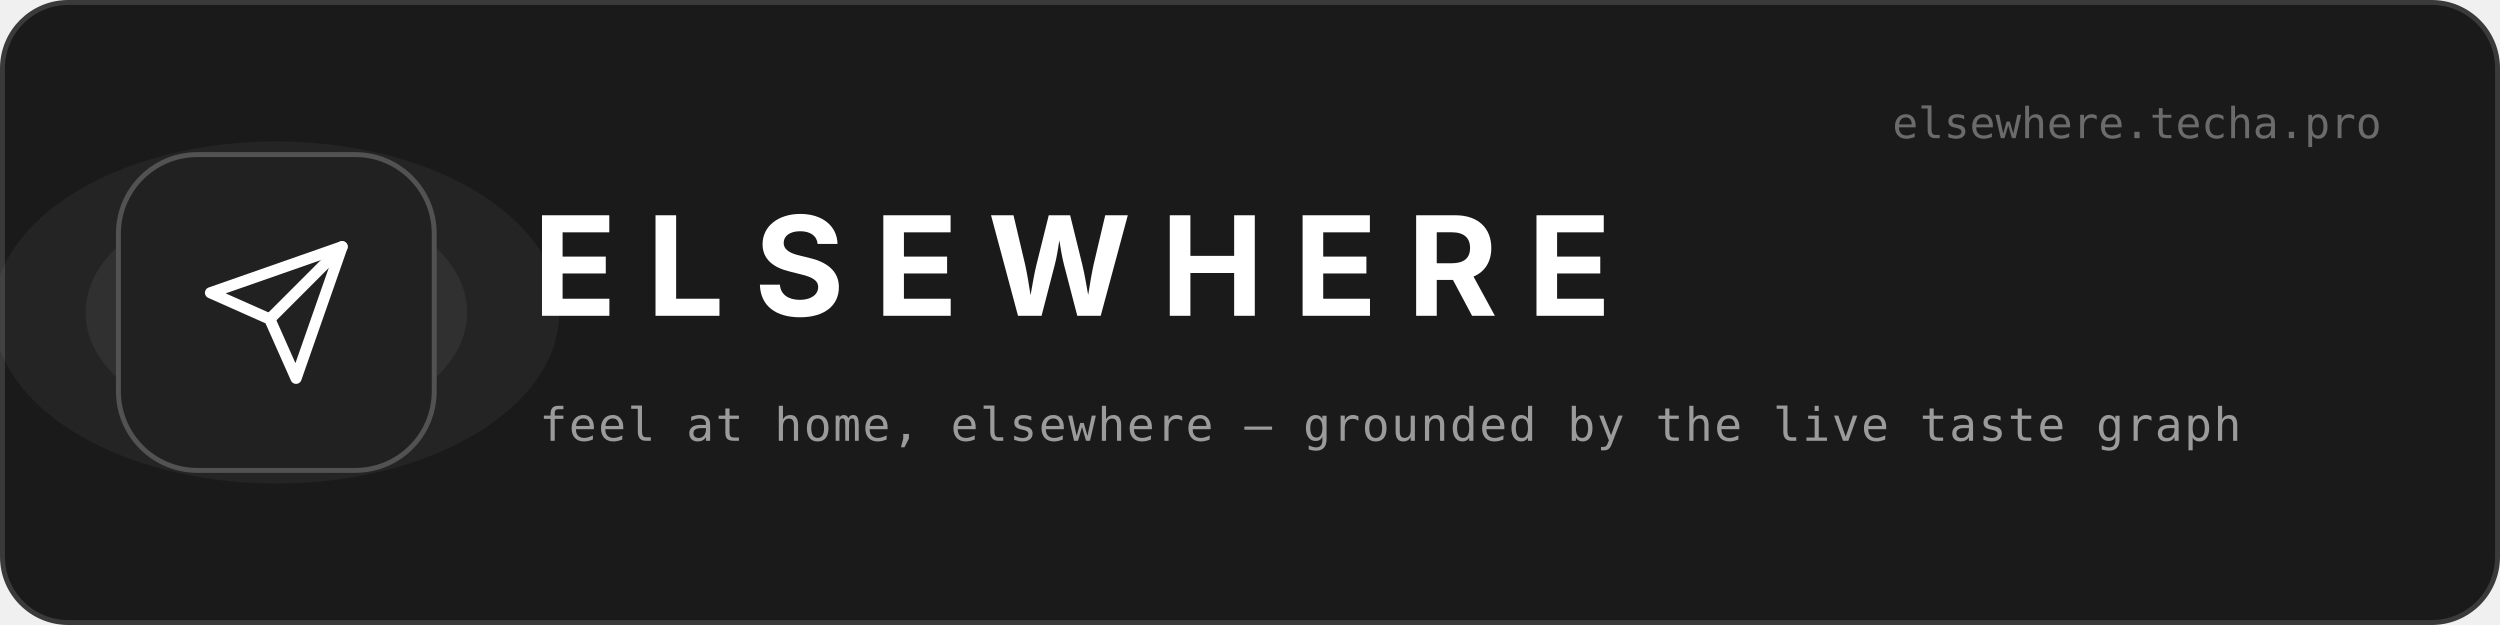
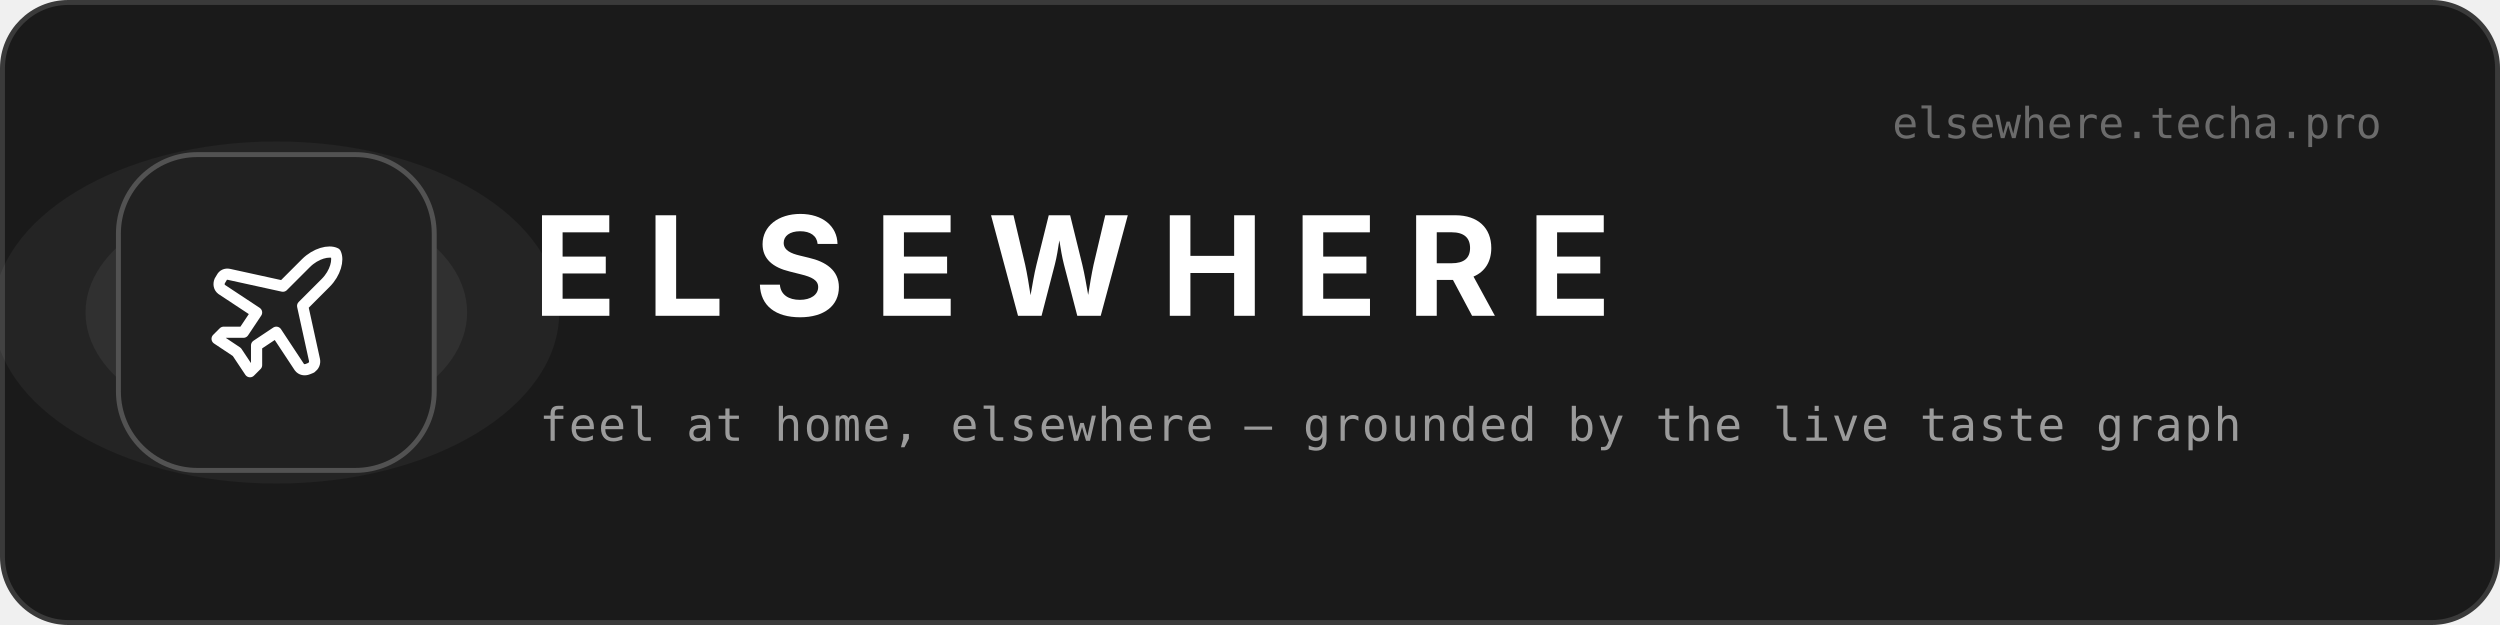
<svg xmlns="http://www.w3.org/2000/svg" width="760" height="190" viewBox="0 0 760 190" fill="none" role="img" aria-label="ELSEWHERE — feel at home, elsewhere">
  <rect x="0.75" y="0.75" width="758.5" height="188.5" rx="20" fill="#1a1a1a" stroke="#3a3a3a" stroke-width="1.5" />
  <ellipse cx="84" cy="95" rx="86" ry="52" fill="#ffffff" opacity="0.045" />
  <ellipse cx="84" cy="95" rx="58" ry="36" fill="#ffffff" opacity="0.055" />
  <text x="724" y="42" text-anchor="end" font-family="'JetBrains Mono', 'SFMono-Regular', Consolas, monospace" font-size="13" fill="#6b6b6b">elsewhere.techa.pro</text>
  <rect x="36" y="47" width="96" height="96" rx="24" fill="#212121" stroke="#525252" stroke-width="1.5" />
  <g transform="translate(60,71) scale(2)" stroke="#ffffff" stroke-width="1.7" stroke-linecap="round" stroke-linejoin="round">
-     <path d="M22 2 11 13" />
-     <path d="M22 2 15 22 11 13 2 9z" />
+     <path d="M17.8 19.2 16 11l3.5-3.5C21 6 21.5 4 21 3c-1-.5-3 0-4.5 1.5L13 8 4.8 6.2c-.5-.1-.9.1-1.1.5l-.3.5c-.2.5-.1 1 .3 1.3L9 12l-2 3H4l-1 1 3 2 2 3 1-1v-3l3-2 3.5 5.3c.3.4.8.5 1.3.3l.5-.2c.4-.3.6-.7.5-1.2z" />
  </g>
  <text x="162" y="96" font-family="Inter, 'Segoe UI', Arial, sans-serif" font-size="42" font-weight="700" letter-spacing="9" fill="#ffffff">ELSEWHERE</text>
  <text x="164" y="134" font-family="'JetBrains Mono', 'SFMono-Regular', Consolas, monospace" font-size="14" letter-spacing="0.5" fill="#9b9b9b">feel at home, elsewhere — grounded by the live taste graph</text>
</svg>
